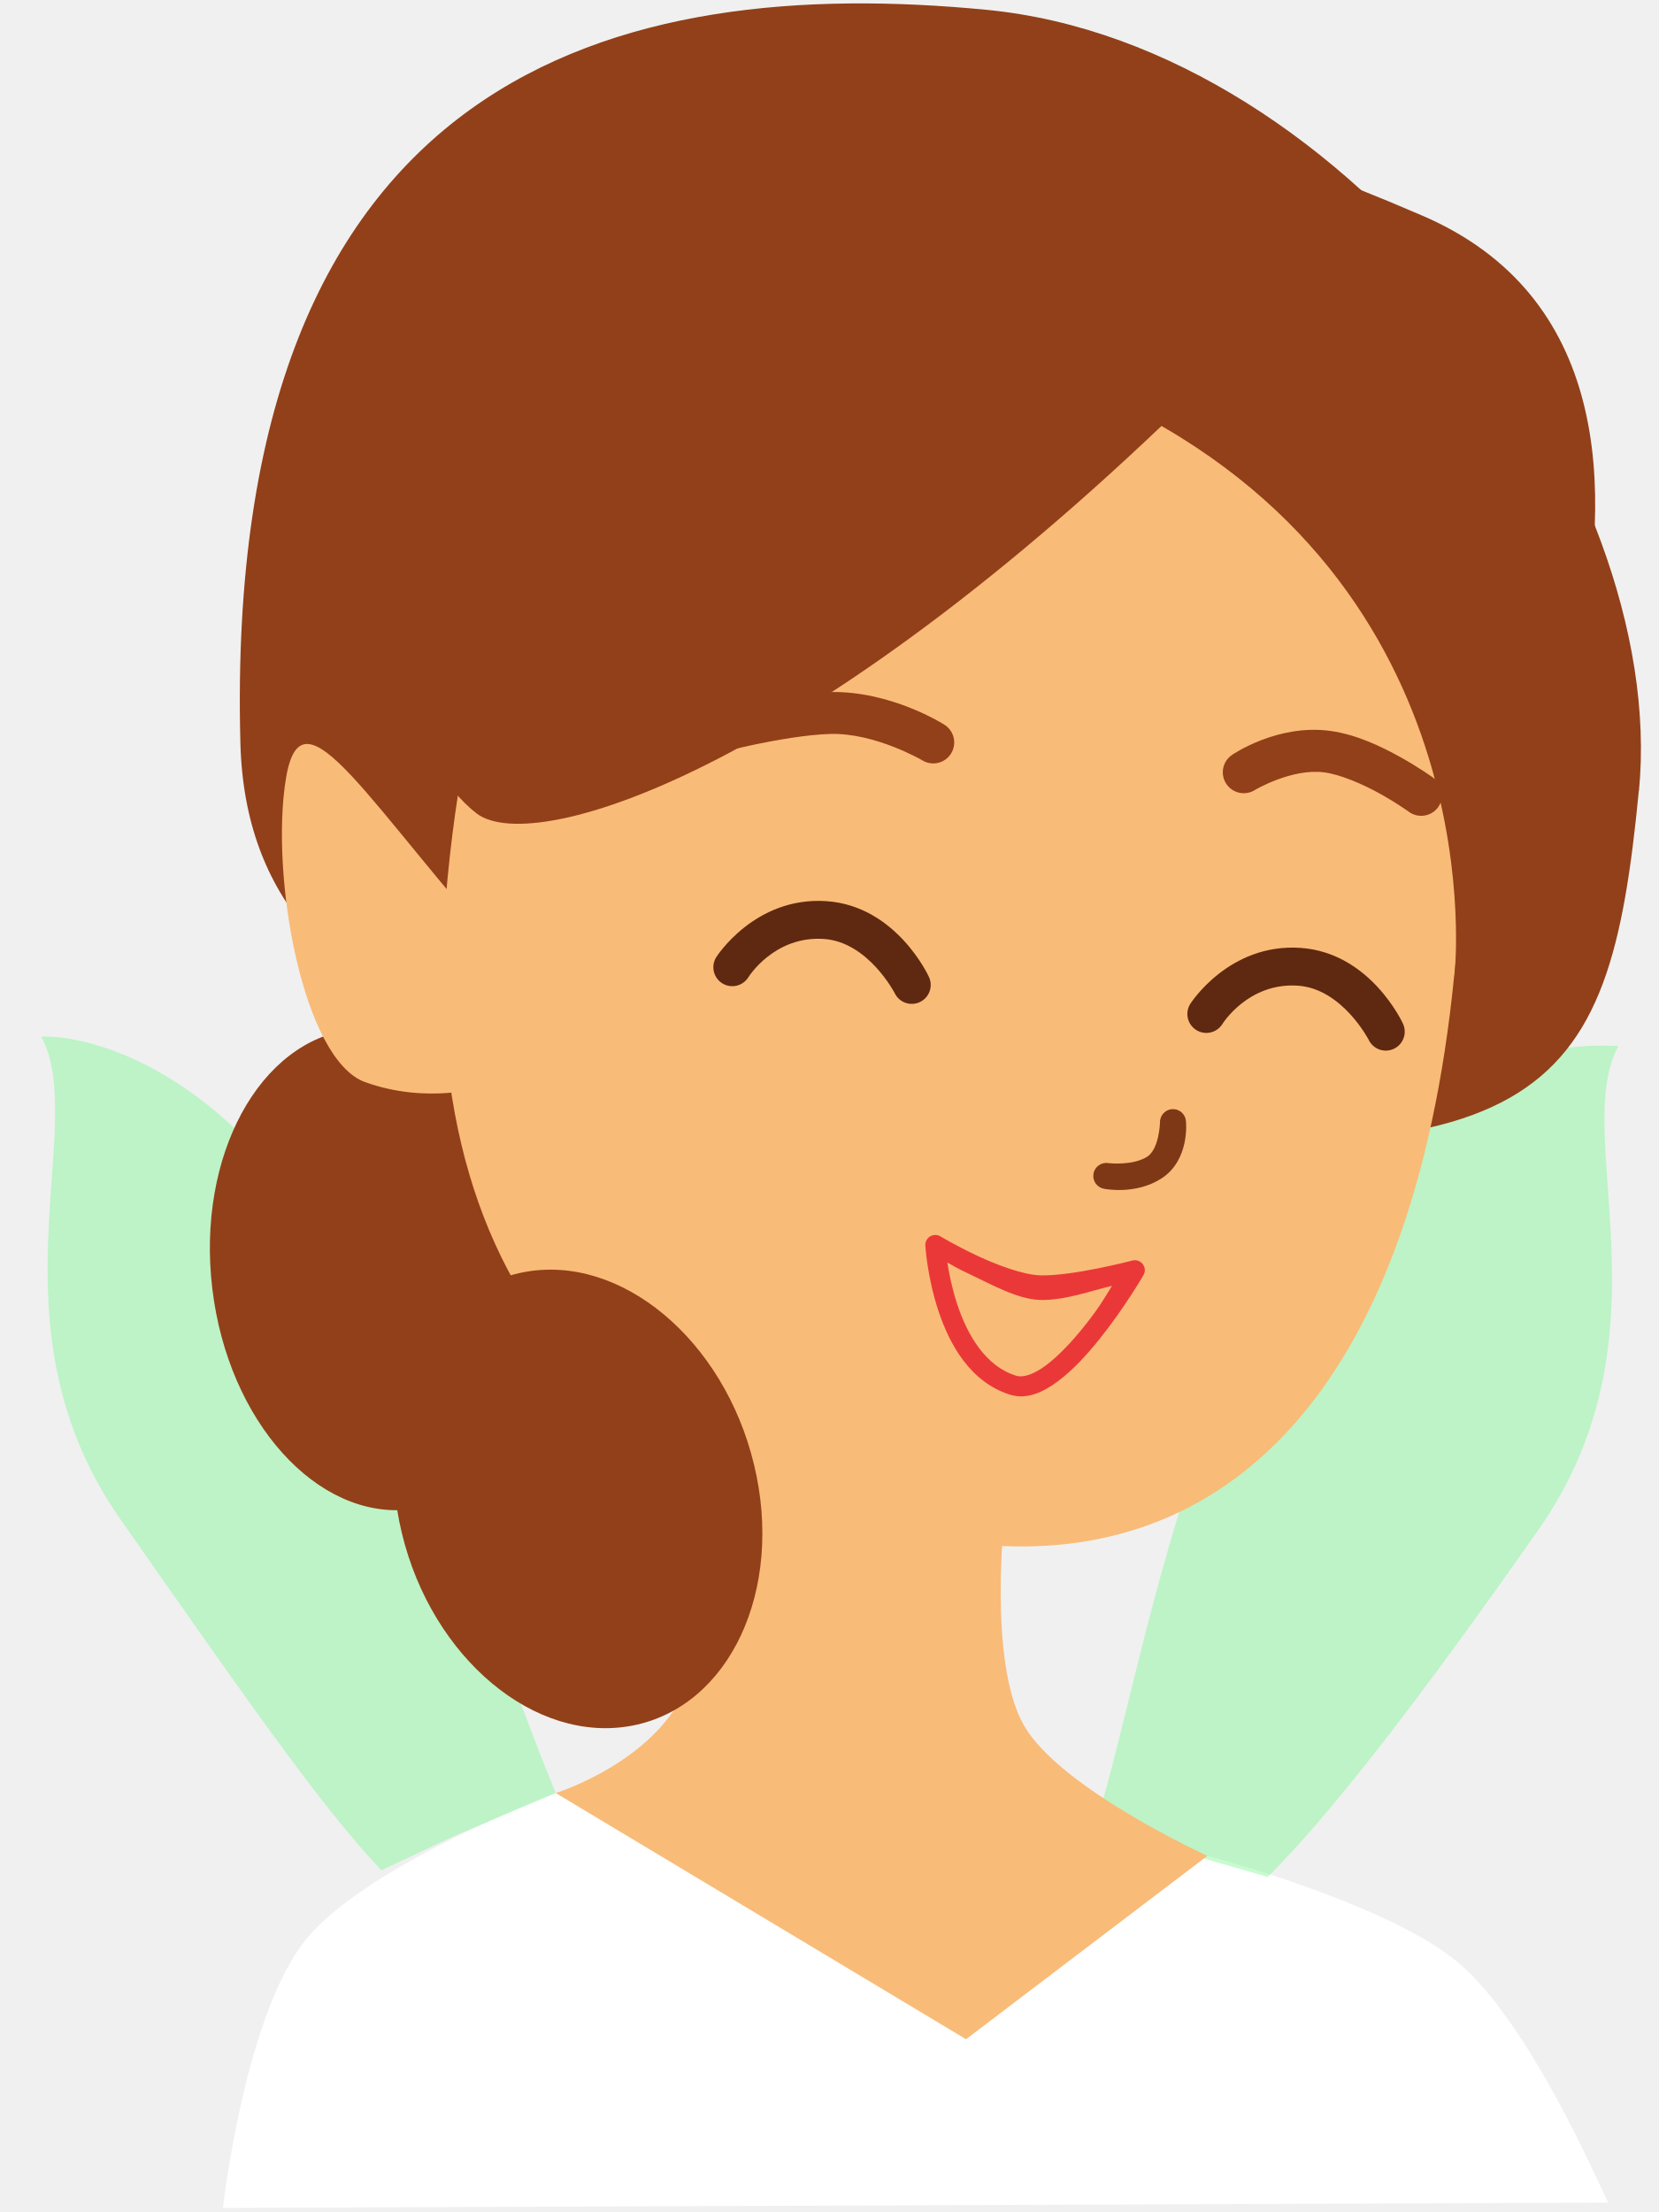
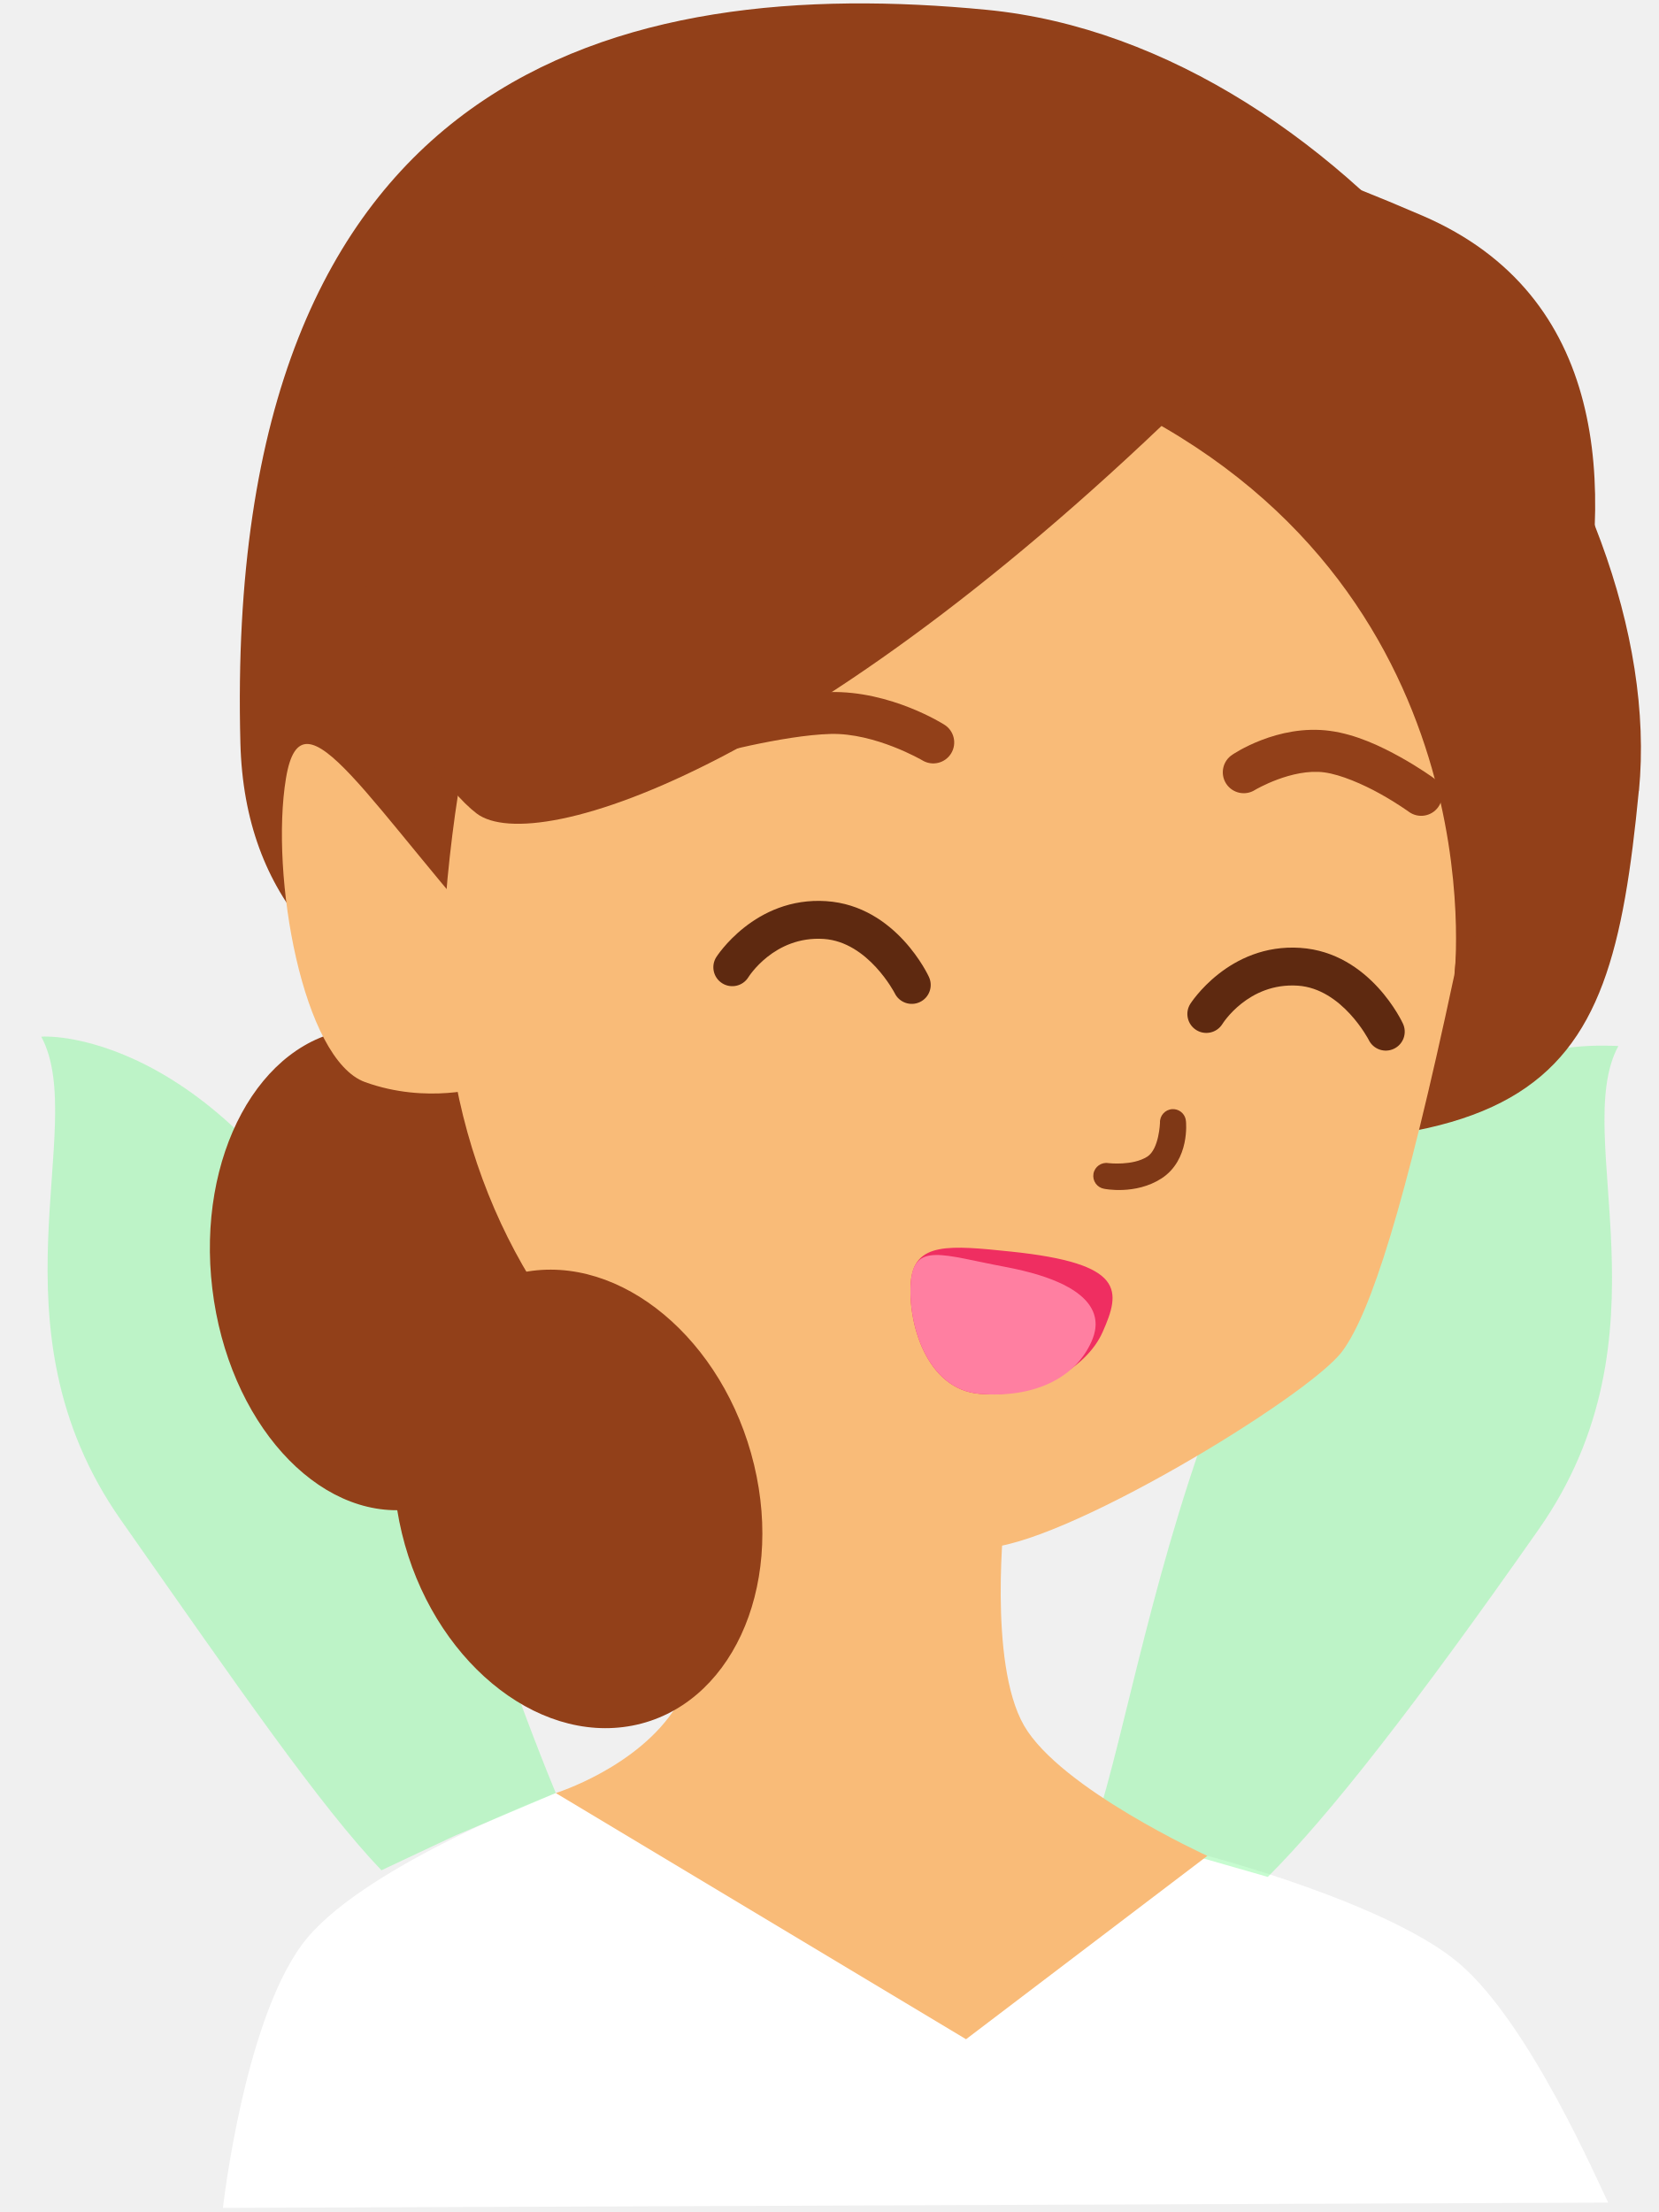
<svg xmlns="http://www.w3.org/2000/svg" width="600" height="800" version="1.1" viewBox="0 0 158.75 211.67" id="svg889">
  <defs id="defs893" />
  <path d="m153.89 210.77c-1.016-2.031-7.496-17.083-14.221-22.855s-24.136-10.329-24.136-10.329l-62.348-6.011s-17.711 6.7-23.728 13.801-8.126 25.902-8.126 25.902" fill="#fff" id="path835" />
  <g fill="none" stroke-linecap="round" stroke-linejoin="round" id="g849">
    <circle r="0" stroke="#c53822" stroke-width="2.257" style="paint-order:stroke markers fill" id="circle837" />
    <circle r="0" stroke="#924019" stroke-width="1.288" style="paint-order:stroke markers fill" id="circle839" />
    <circle transform="scale(1,-1)" r="0" stroke="#924019" stroke-width="3.595" style="paint-order:stroke markers fill" id="circle841" />
    <circle transform="scale(1,-1)" r="0" stroke="#924019" stroke-width="3.595" style="paint-order:stroke markers fill" id="circle843" />
    <circle transform="scale(1,-1)" r="0" stroke="#4d4320" stroke-width="4.378" style="paint-order:stroke markers fill" id="circle845" />
    <circle transform="scale(1,-1)" r="0" stroke="#4d4320" stroke-width="3.52" style="paint-order:stroke markers fill" id="circle847" />
  </g>
  <path d="m4.341 99.184c-0.256 4e-3 -0.391 0.022-0.391 0.022 4.625 8.586-5.415 27.666 7.623 46.255 11.197 15.971 19.104 27.434 24.925 33.509l6.978-3.285 9.708-4.108c-3.696-8.876-7.88-21.504-14.075-37.196-13.36-33.81-32.293-35.224-34.764-35.189z" fill="#78f991" fill-opacity=".418" stroke-width=".17" id="path851" />
  <path d="m154.47 100.08c-2.479-0.033-23.945-1.671-37.303 32.142-6.731 17.038-9.446 33.506-12.365 42.443l3.846 1.304 12.667 3.636c5.919-5.915 14.073-16.346 25.92-33.251 13.038-18.589 2.998-37.668 7.623-46.255 0 0-0.135-0.019-0.391-0.022z" fill="#78f991" fill-opacity=".418" stroke-width=".17" id="path853" />
  <path d="m96.141 144.8s-1.636 14.258 1.847 20.318c3.483 6.06 17.545 12.474 17.545 12.474l-23.092 17.545-39.256-23.556s7.887-2.461 11.545-8.313 4.618-26.781 4.618-26.781z" fill="#f9bb78" stroke-width="1.222" id="path855" />
-   <g transform="matrix(1.2161 .11763 -.11763 1.2161 -26.86 -69.746)" id="g863">
-     <ellipse transform="matrix(.9779 -.209 .214 .9768 0 0)" cx="32.9" cy="161.4" rx="13.36" ry="18.94" fill="#924019" style="paint-order:stroke markers fill" id="ellipse857" />
-     <path d="m161.1 104c0 24.65-4.138 31.4-49.49 31.03-28.62-0.238-56.88 0.244-59.89-24.22-6.481-52.62 24.01-62.78 52.64-62.78 28.62 0 56.75 31.32 56.75 55.97z" fill="#924019" style="paint-order:stroke markers fill" id="path859" />
-     <path d="m148.1 119.8c-0.092 33.03-13.58 47.92-32.8 47.92-26.79 0-46.41-14.09-46.41-47.92 1e-6 -37.04 15.85-47.3 47.17-47.17 21.51 0.091 32.16 6.116 32.05 47.17z" fill="#f9bb78" style="paint-order:stroke markers fill" id="path861" />
-   </g>
+   <ellipse transform="matrix(0.9934944,-0.1138807,0.1189655,0.9928984,0,0)" cx="21.824" cy="124.836" rx="16.323" ry="23.14" fill="#924019" style="stroke-width:1.222;paint-order:stroke markers fill" id="ellipse857" />
+   <path d="M 156.82,75.679 C 153.921,105.655 148.094,113.377 92.985,107.593 58.209,103.936 23.785,101.198 23.002,71.094 21.31,6.34 59.585,-2.429 94.402,0.939 129.207,4.306 159.732,45.703 156.832,75.68 Z" fill="#924019" style="stroke-width:1.222;paint-order:stroke markers fill" id="path859" />
+   <path d="m 139.152,93.364 c -4.705,22.06 -7.991,32.299 -10.722,35.961 -3.224,4.322 -27.205,18.896 -34.434,18.791 C 69.197,147.754 38.846,125.187 42.825,84.046 47.182,39.002 67.664,28.389 105.737,32.231 c 26.148,2.641 38.39,11.221 33.427,61.133 z" fill="#f9bb78" style="stroke-width:1.222;paint-order:stroke markers fill" id="path861" />
  <g stroke-width="1.222" id="g871">
    <path d="m106.43 38.288c37.047 17.626 32.747 55.102 32.747 55.102s32.236-57.507-3.036-72.74c-35.266-15.222-38.258-7.518-38.258-7.518z" fill="#924019" id="path865" />
    <path d="m116.52 35.52c-37.946 37.868-65.278 46.578-70.906 42.327-5.62-4.255-17.539-24.896-5.311-36.234 12.232-11.349 31.555-19.509 46.533-20.552 14.978-1.041 29.68 14.469 29.68 14.469z" fill="#924019" id="path867" />
    <path d="m49.297 92.651c-14.074-15.539-20.381-27.491-21.931-18.189-1.549 9.302 1.612 26.94 7.57 29.087 5.958 2.151 11.312 0.464 11.312 0.464" fill="#f9bb78" id="path869" />
  </g>
  <path d="m 79.388,66.223 c -5.559,0.141 -12.845,2.251 -12.845,2.251 a 2.005,2.005 0 0 0 -1.387,2.472 2.005,2.005 0 0 0 2.472,1.387 c 0,0 7.284,-1.985 11.862,-2.101 4.26,-0.108 8.765,2.524 8.765,2.524 a 2.005,2.005 0 0 0 2.758,-0.659 2.005,2.005 0 0 0 -0.659,-2.758 c 0,0 -5.089,-3.264 -10.967,-3.115 z" color="#000000" color-rendering="auto" dominant-baseline="auto" fill="#924019" image-rendering="auto" solid-color="#000000" stop-color="#000000" style="font-variant-ligatures:normal;font-variant-position:normal;font-variant-caps:normal;font-variant-numeric:normal;font-variant-alternates:normal;font-variant-east-asian:normal;font-feature-settings:normal;font-variation-settings:normal;text-indent:0;text-decoration:none;text-decoration-line:none;text-decoration-style:solid;text-decoration-color:#000000;text-transform:none;text-orientation:mixed;white-space:normal;shape-padding:0;shape-margin:0;inline-size:0;isolation:auto;mix-blend-mode:normal;shape-rendering:auto" id="path873" />
  <path d="m 127.28,69.94 c -5.057,-0.688 -9.352,2.277 -9.352,2.277 a 2.005,2.005 0 0 0 -0.597,2.771 2.005,2.005 0 0 0 2.774,0.594 c 0,0 3.527,-2.092 6.635,-1.669 1.577,0.214 3.694,1.138 5.319,2.042 1.625,0.904 2.753,1.726 2.753,1.726 a 2.005,2.005 0 0 0 2.801,-0.434 2.005,2.005 0 0 0 -0.436,-2.802 c 0,0 -1.325,-0.968 -3.171,-1.994 -1.846,-1.026 -4.221,-2.17 -6.726,-2.511 z" color="#000000" color-rendering="auto" dominant-baseline="auto" fill="#924019" image-rendering="auto" solid-color="#000000" stop-color="#000000" style="font-variant-ligatures:normal;font-variant-position:normal;font-variant-caps:normal;font-variant-numeric:normal;font-variant-alternates:normal;font-variant-east-asian:normal;font-feature-settings:normal;font-variation-settings:normal;text-indent:0;text-decoration:none;text-decoration-line:none;text-decoration-style:solid;text-decoration-color:#000000;text-transform:none;text-orientation:mixed;white-space:normal;shape-padding:0;shape-margin:0;inline-size:0;isolation:auto;mix-blend-mode:normal;shape-rendering:auto" id="path875" />
  <path d="m 112.37,106.14 a 1.245,1.245 0 0 0 -0.191,-0.004 1.245,1.245 0 0 0 -1.179,1.308 c 0,0 -0.083,2.508 -1.214,3.236 -1.395,0.898 -3.716,0.621 -3.716,0.621 a 1.245,1.245 0 0 0 -1.436,1.019 1.245,1.245 0 0 0 1.021,1.437 c 0,0 2.987,0.621 5.477,-0.983 2.755,-1.774 2.355,-5.459 2.355,-5.459 a 1.245,1.245 0 0 0 -1.116,-1.175 z" color="#000000" color-rendering="auto" dominant-baseline="auto" fill="#7f3816" image-rendering="auto" solid-color="#000000" stop-color="#000000" style="font-variant-ligatures:normal;font-variant-position:normal;font-variant-caps:normal;font-variant-numeric:normal;font-variant-alternates:normal;font-variant-east-asian:normal;font-feature-settings:normal;font-variation-settings:normal;text-indent:0;text-decoration:none;text-decoration-line:none;text-decoration-style:solid;text-decoration-color:#000000;text-transform:none;text-orientation:mixed;white-space:normal;shape-padding:0;shape-margin:0;inline-size:0;isolation:auto;mix-blend-mode:normal;shape-rendering:auto" id="path877" />
  <path d="m 79.07,86.232 c -6.87,-0.457 -10.535,5.367 -10.535,5.367 a 1.812,1.812 0 0 0 0.578,2.496 1.812,1.812 0 0 0 2.496,-0.578 c 0,0 2.459,-3.985 7.221,-3.668 4.25,0.283 6.783,5.186 6.783,5.186 a 1.812,1.812 0 0 0 2.418,0.85 1.812,1.812 0 0 0 0.85,-2.42 c 0,0 -3.086,-6.785 -9.81,-7.232 z" color="#000000" color-rendering="auto" dominant-baseline="auto" fill="#5e2910" image-rendering="auto" solid-color="#000000" stop-color="#000000" style="font-variant-ligatures:normal;font-variant-position:normal;font-variant-caps:normal;font-variant-numeric:normal;font-variant-alternates:normal;font-variant-east-asian:normal;font-feature-settings:normal;font-variation-settings:normal;text-indent:0;text-decoration:none;text-decoration-line:none;text-decoration-style:solid;text-decoration-color:#000000;text-transform:none;text-orientation:mixed;white-space:normal;shape-padding:0;shape-margin:0;inline-size:0;isolation:auto;mix-blend-mode:normal;shape-rendering:auto" id="path879" />
  <path d="m 124.43,90.703 c -6.87,-0.457 -10.535,5.367 -10.535,5.367 a 1.812,1.812 0 0 0 0.578,2.496 1.812,1.812 0 0 0 2.498,-0.576 c 0,0 2.457,-3.987 7.219,-3.67 4.25,0.283 6.783,5.186 6.783,5.186 a 1.812,1.812 0 0 0 2.418,0.85 1.812,1.812 0 0 0 0.85,-2.42 c 0,0 -3.086,-6.785 -9.811,-7.232 z" color="#000000" color-rendering="auto" dominant-baseline="auto" fill="#5e2910" image-rendering="auto" solid-color="#000000" stop-color="#000000" style="font-variant-ligatures:normal;font-variant-position:normal;font-variant-caps:normal;font-variant-numeric:normal;font-variant-alternates:normal;font-variant-east-asian:normal;font-feature-settings:normal;font-variation-settings:normal;text-indent:0;text-decoration:none;text-decoration-line:none;text-decoration-style:solid;text-decoration-color:#000000;text-transform:none;text-orientation:mixed;white-space:normal;shape-padding:0;shape-margin:0;inline-size:0;isolation:auto;mix-blend-mode:normal;shape-rendering:auto" id="path881" />
-   <path d="m 89.276,118.2 c -0.449,0.106 -0.757,0.519 -0.731,0.98 0,0 0.165,2.945 1.225,6.178 1.06,3.233 3.057,6.932 6.921,8.111 1.568,0.478 3.135,-0.243 4.544,-1.294 1.409,-1.051 2.757,-2.519 3.96,-4.016 2.406,-2.994 4.223,-6.136 4.223,-6.136 0.427,-0.736 -0.253,-1.62 -1.074,-1.397 0,0 -5.813,1.52 -8.835,1.413 -1.589,-0.056 -4.054,-0.964 -6.03,-1.892 -1.976,-0.927 -3.491,-1.838 -3.491,-1.838 -0.214,-0.128 -0.469,-0.167 -0.711,-0.109 z m 1.374,2.608 c 0.664,0.369 0.876,0.527 2.018,1.063 2.071,0.972 4.639,2.444 6.819,2.521 2.336,0.083 4.928,-0.886 6.922,-1.348 -0.695,1.115 -1.175,2.025 -2.698,3.921 -1.146,1.426 -2.426,2.795 -3.614,3.681 -1.188,0.886 -2.189,1.202 -2.849,1.001 -2.956,-0.902 -4.694,-3.92 -5.665,-6.883 -0.485,-1.481 -0.769,-2.904 -0.931,-3.956 z" color="#000000" color-rendering="auto" dominant-baseline="auto" fill="#ea3838" image-rendering="auto" solid-color="#000000" stop-color="#000000" style="font-variant-ligatures:normal;font-variant-position:normal;font-variant-caps:normal;font-variant-numeric:normal;font-variant-alternates:normal;font-variant-east-asian:normal;font-feature-settings:normal;font-variation-settings:normal;text-indent:0;text-decoration:none;text-decoration-line:none;text-decoration-style:solid;text-decoration-color:#000000;text-transform:none;text-orientation:mixed;white-space:normal;shape-padding:0;shape-margin:0;inline-size:0;isolation:auto;mix-blend-mode:normal;shape-rendering:auto" id="path883" />
  <ellipse transform="matrix(.98163 -.19081 .2342 .97219 0 0)" cx="20.194" cy="151.5" rx="17.166" ry="22.31" fill="#924019" stroke-width="1.222" style="paint-order:stroke markers fill" id="ellipse887" />
+   <g id="g2882" transform="rotate(4.715322,96.54841,126.6624)">
+     <g id="g2877" transform="translate(1.534222,-2.385478)">
+       <path id="path2834-3" style="fill:#ef2e61;fill-opacity:1;stroke:none;stroke-width:0.376;stroke-linecap:round;stroke-linejoin:round;paint-order:stroke markers fill" d="m 104.005,129.131 c -1.269,3.635 -6.067,6.844 -11.225,6.844 -5.158,0 -7.454,-6.284 -7.454,-10.134 -10e-7,-3.85 3.394,-3.809 9.34,-3.681 10.979,0.237 10.774,2.861 9.34,6.971 z" />
+       <path id="path2834" style="fill:#ff7fa1;fill-opacity:1;stroke:none;stroke-width:0.376;stroke-linecap:round;stroke-linejoin:round;paint-order:stroke markers fill" d="m 103.021,130.12 c -1.271,3.634 -5.083,5.855 -10.241,5.855 -5.158,0 -7.454,-6.284 -7.454,-10.134 -10e-7,-3.85 2.887,-2.796 8.803,-2.187 10.279,1.058 9.399,5.017 8.892,6.466 z" />
+     </g>
+   </g>
</svg>
